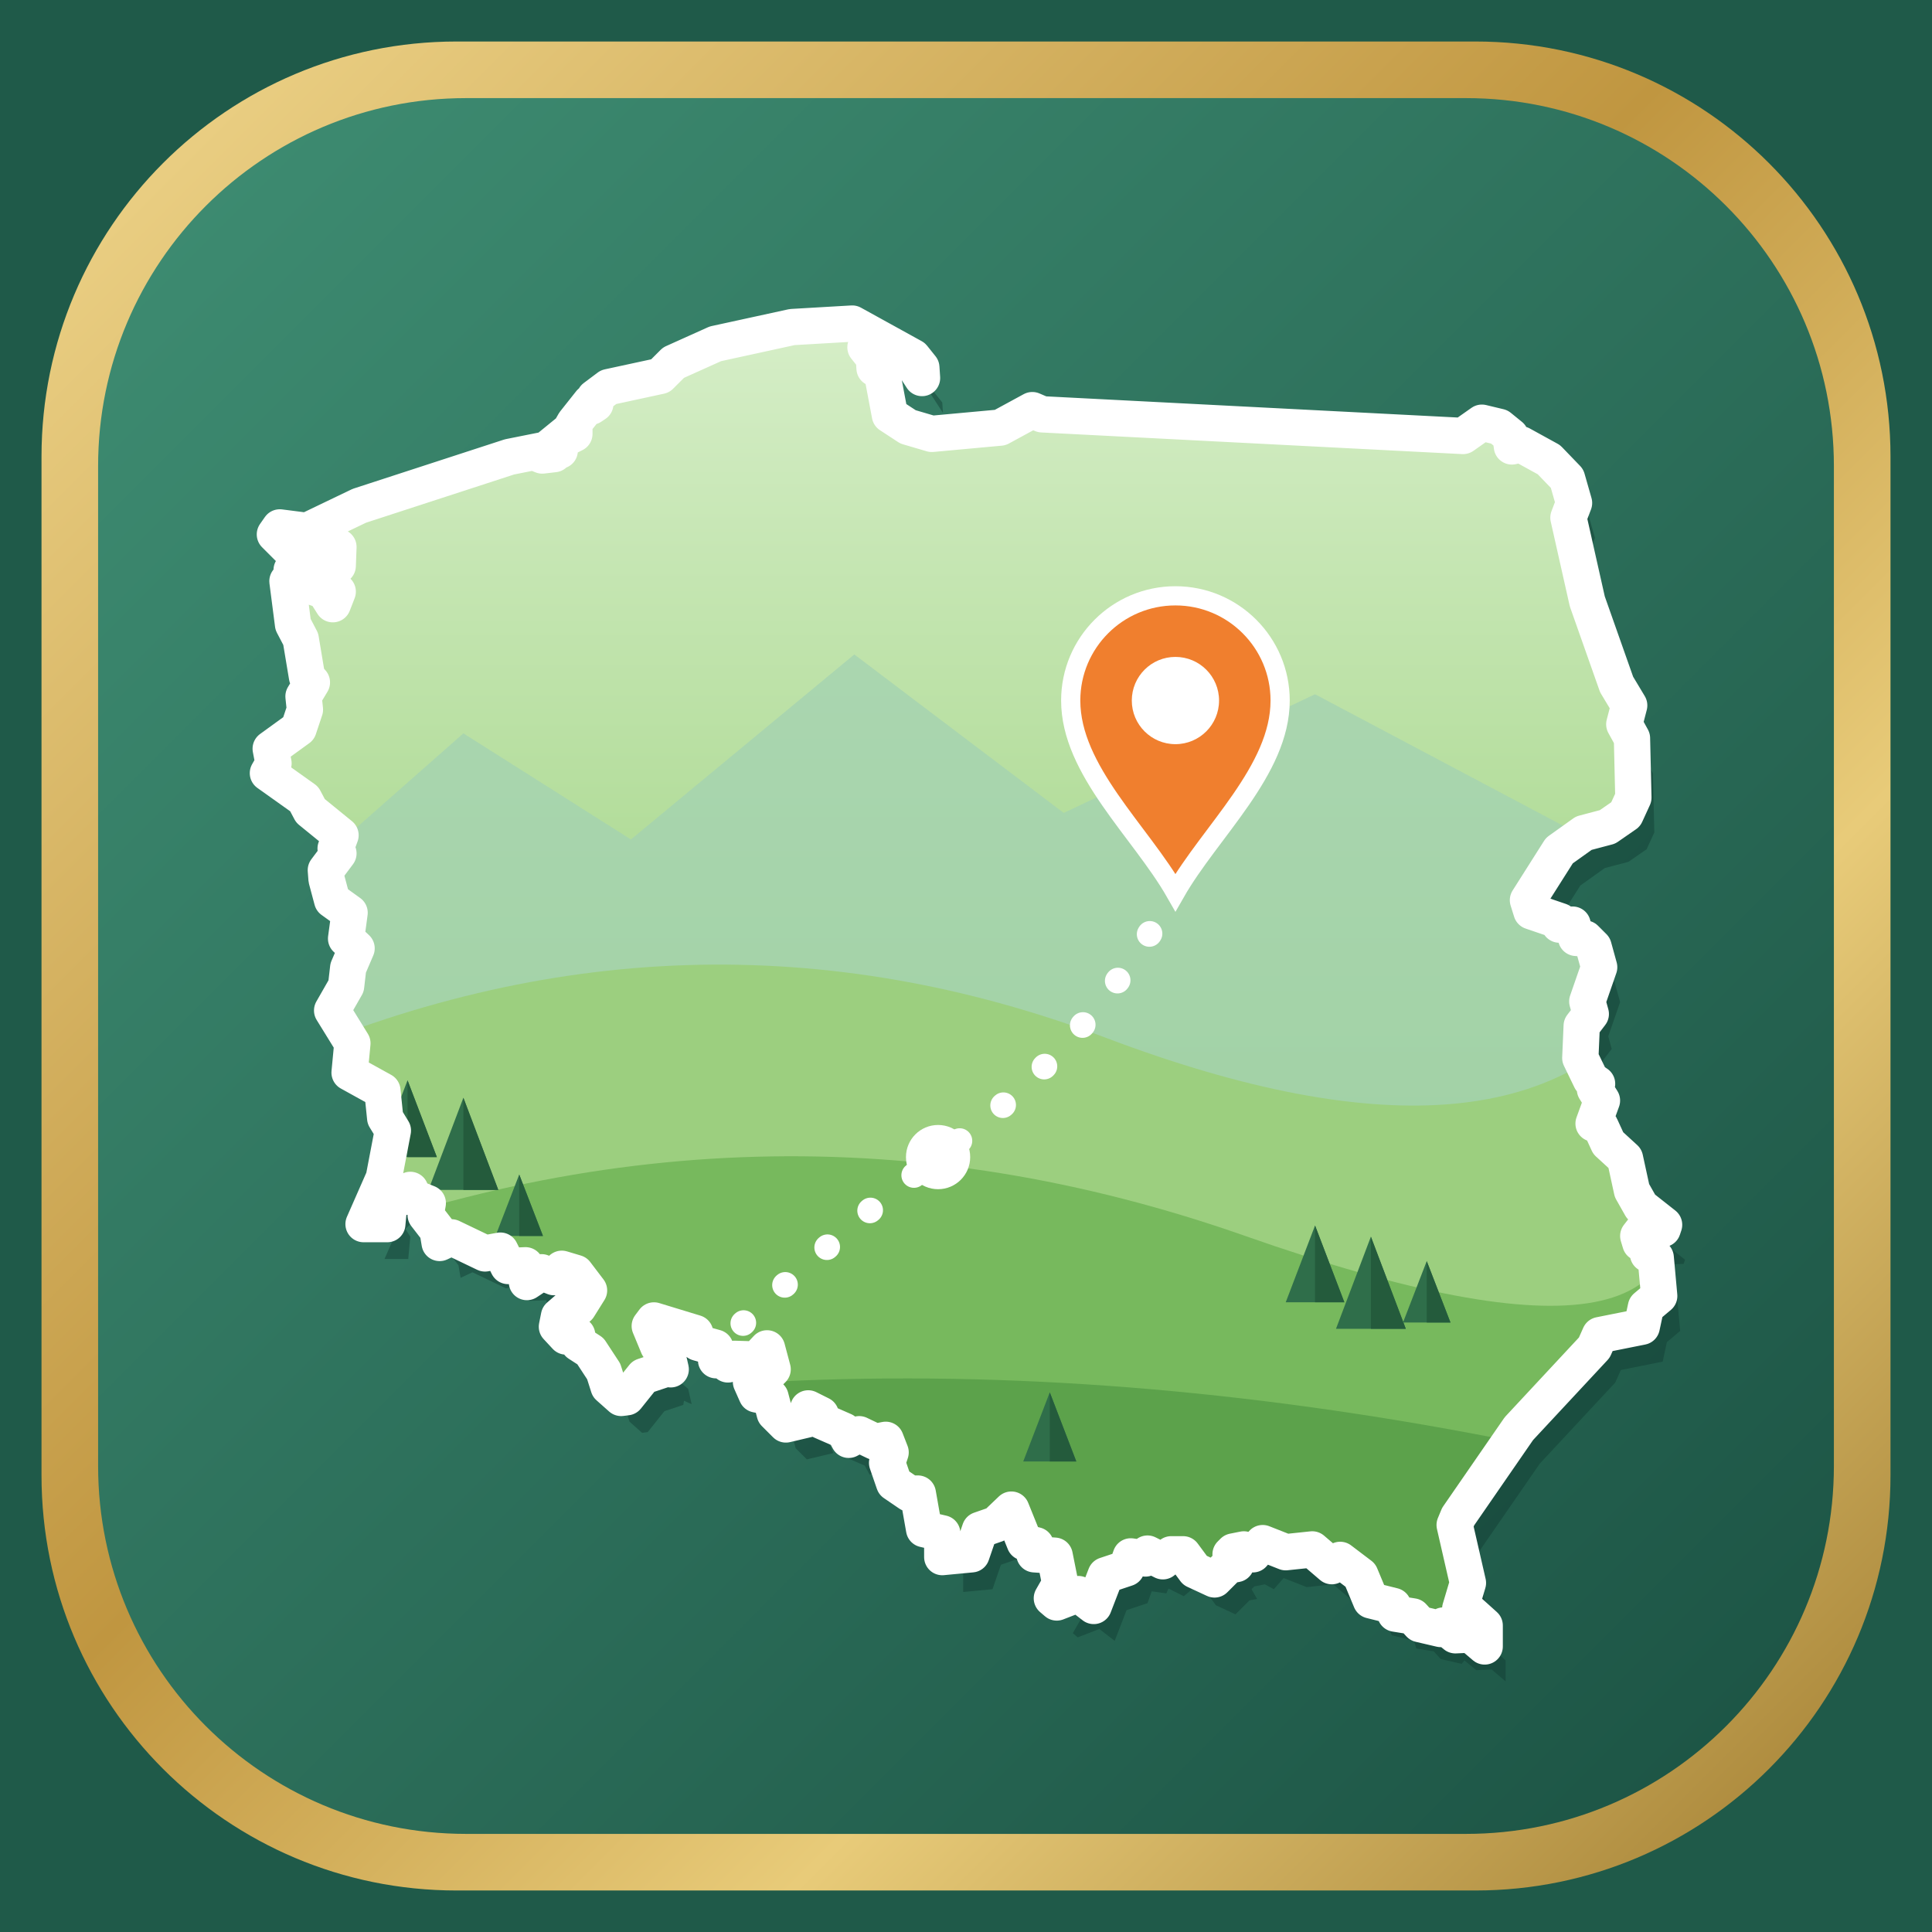
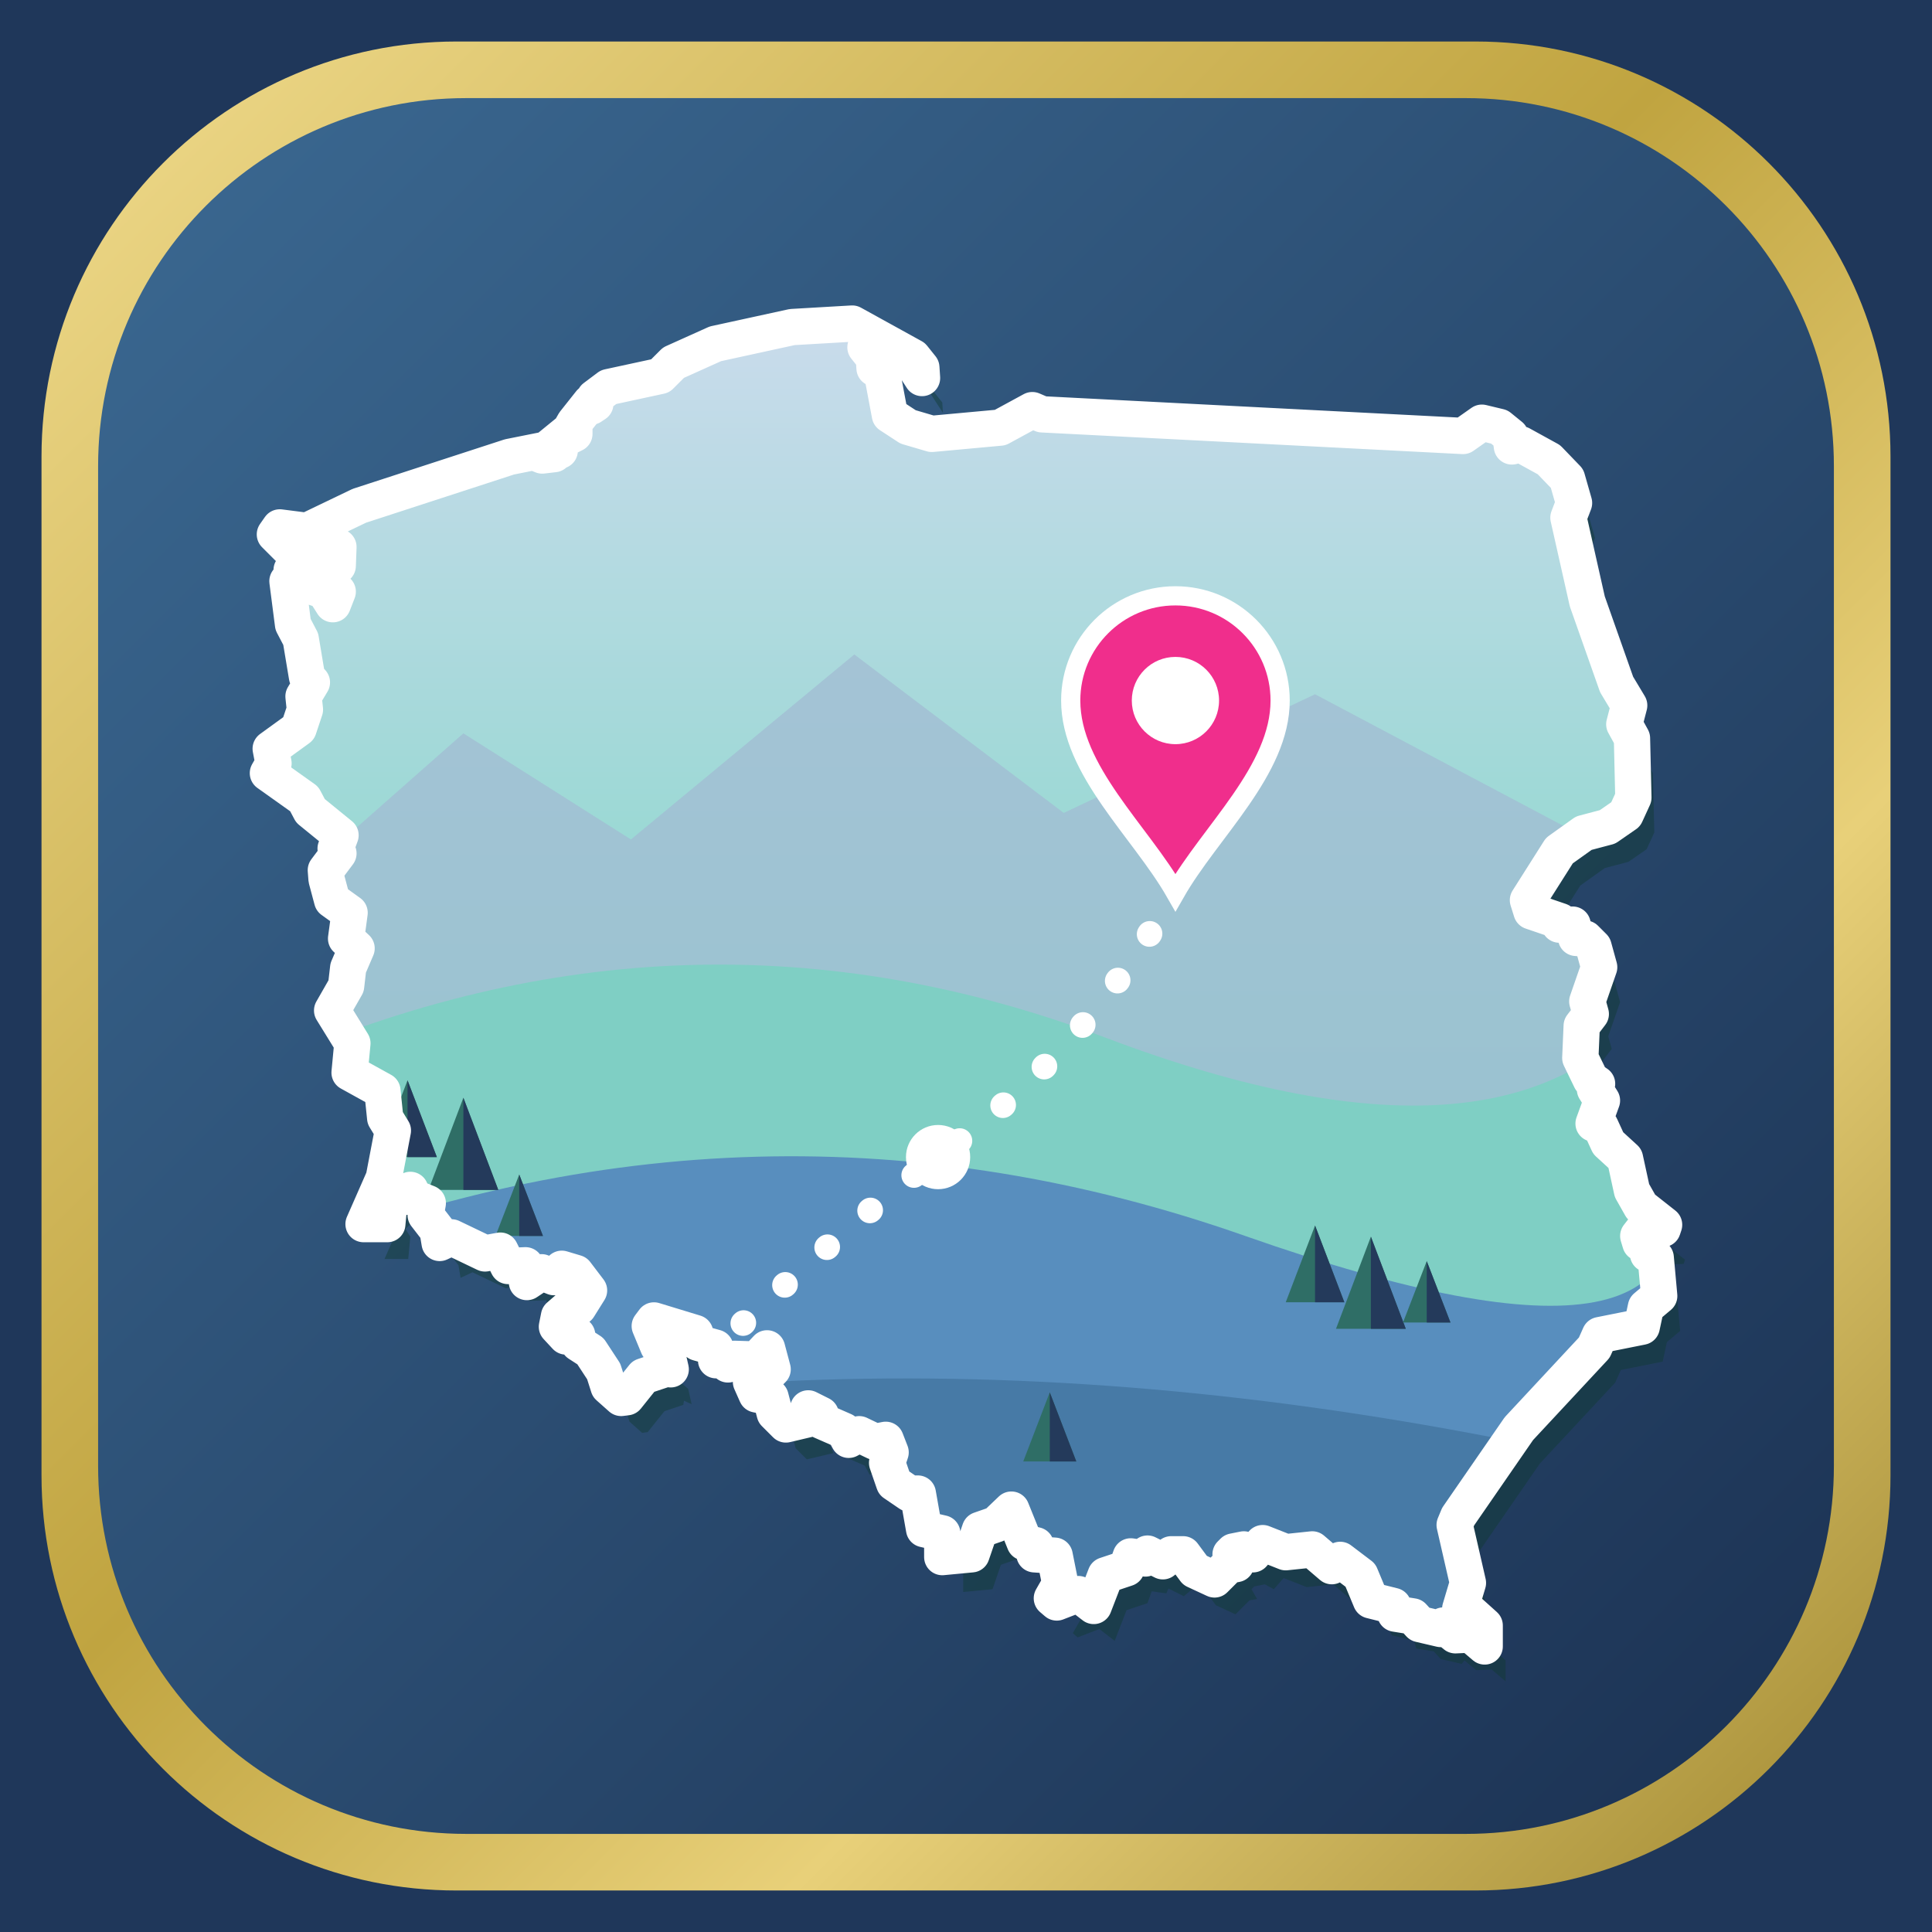
<svg xmlns="http://www.w3.org/2000/svg" viewBox="0 0 512 512" role="img" aria-label="I Was Here app icon">
-   <rect width="512" height="512" fill="#1F5A49" />
+   <rect width="512" height="512" fill="#1F375A" />
  <g transform="translate(6 6) scale(2.5)">
    <defs>
      <linearGradient id="tGold" x1="0" y1="0" x2="1" y2="1">
-         <stop offset="0" stop-color="#F1D88E" />
-         <stop offset=".45" stop-color="#C09640" />
-         <stop offset=".7" stop-color="#E8CB79" />
-         <stop offset="1" stop-color="#9E7A2E" />
+         <stop offset="0" stop-color="#F1DC8E" />
+         <stop offset=".45" stop-color="#C0A440" />
+         <stop offset=".7" stop-color="#E8D079" />
+         <stop offset="1" stop-color="#9E862E" />
      </linearGradient>
      <linearGradient id="tGreen" x1="0" y1="0" x2="1" y2="1">
-         <stop offset="0" stop-color="#3F8E73" />
-         <stop offset="1" stop-color="#1B5243" />
+         <stop offset="0" stop-color="#3B6992" />
+         <stop offset="1" stop-color="#1B3152" />
      </linearGradient>
      <linearGradient id="tLand" x1="0" y1="0" x2="0" y2="1">
-         <stop offset="0" stop-color="#D6EEC8" />
-         <stop offset=".5" stop-color="#A9D88E" />
-         <stop offset="1" stop-color="#7DBE62" />
+         <stop offset="0" stop-color="#CADBEC" />
+         <stop offset=".5" stop-color="#8ED8CE" />
+         <stop offset="1" stop-color="#62BEB2" />
      </linearGradient>
      <clipPath id="tPl">
        <path d="M104.3,172.0 L102.0,172.8 L100.8,176.3 L96.6,176.7 L96.6,173.3 L94.0,172.7 L93.1,167.6 L91.9,167.6 L89.7,166.1 L88.7,163.2 L89.2,161.7 L88.5,159.9 L87.0,160.2 L84.7,159.1 L83.2,159.9 L82.5,158.6 L79.3,157.2 L79.2,156.3 L77.4,155.4 L78.0,156.8 L74.2,157.7 L72.6,156.1 L72.0,153.8 L70.0,153.4 L69.2,151.6 L70.9,151.2 L72.3,149.8 L71.5,146.8 L70.0,148.4 L66.8,148.3 L65.9,149.1 L65.2,148.0 L64.2,148.5 L64.1,146.7 L61.6,146.0 L61.2,144.6 L55.3,142.8 L54.7,143.6 L55.9,146.5 L57.2,147.6 L57.7,149.8 L56.6,149.3 L56.5,149.9 L53.8,150.8 L51.4,153.8 L50.6,153.9 L48.8,152.3 L48.1,150.1 L46.2,147.2 L44.5,146.1 L44.3,144.9 L42.7,145.1 L41.4,143.7 L41.7,142.2 L43.2,140.9 L44.5,140.9 L46.0,138.5 L44.1,136.0 L42.1,135.4 L41.0,136.6 L39.2,135.9 L37.1,137.3 L36.9,134.9 L34.4,135.0 L33.3,132.8 L31.1,133.2 L26.3,130.9 L24.6,131.7 L24.3,129.9 L22.6,127.7 L22.9,126.0 L20.9,125.2 L20.4,124.1 L19.6,125.1 L17.6,123.8 L16.7,124.7 L17.4,125.8 L17.1,129.0 L13.7,129.0 L16.6,122.4 L17.9,115.6 L16.8,113.8 L16.4,109.9 L11.7,107.3 L12.1,103.1 L9.2,98.4 L11.2,94.9 L11.5,92.3 L12.7,89.5 L11.2,88.1 L11.7,84.4 L9.2,82.6 L8.4,79.6 L8.3,78.3 L10.1,75.9 L9.7,75.2 L10.4,73.3 L6.1,69.8 L5.2,68.1 L0.0,64.4 L0.8,63.0 L0.4,60.9 L4.4,58.0 L5.3,55.3 L5.1,53.4 L6.3,51.4 L5.6,50.6 L4.7,45.2 L3.6,43.1 L2.8,36.9 L3.6,36.5 L3.4,35.3 L5.8,37.5 L8.1,38.3 L9.3,40.2 L10.0,38.4 L9.0,38.2 L8.4,36.8 L9.0,34.7 L10.0,34.7 L10.1,32.0 L9.2,33.3 L9.0,31.9 L6.3,31.4 L6.1,30.2 L4.8,31.1 L5.9,31.6 L5.6,32.2 L3.9,33.1 L1.0,30.2 L1.7,29.2 L5.6,29.7 L13.1,26.1 L34.6,19.1 L40.1,18.0 L38.8,18.7 L39.3,18.9 L41.0,18.7 L40.9,18.2 L41.8,18.2 L41.7,17.5 L40.2,17.8 L42.9,15.6 L42.1,16.7 L43.9,15.8 L43.9,15.1 L43.1,15.6 L43.9,14.2 L46.2,11.3 L46.3,11.9 L46.9,11.5 L46.9,11.0 L46.4,11.3 L46.8,10.6 L48.8,9.1 L56.2,7.5 L58.1,5.6 L64.1,2.9 L75.1,0.5 L83.7,0.0 L92.4,4.8 L93.6,6.3 L93.7,7.8 L91.5,4.4 L86.3,1.6 L85.6,3.4 L86.8,4.9 L86.9,6.4 L87.8,6.2 L89.1,13.1 L91.7,14.8 L95.1,15.8 L104.9,14.9 L109.5,12.4 L110.9,13.0 L171.2,16.1 L173.9,14.2 L176.4,14.8 L178.0,16.1 L178.2,17.6 L179.5,17.3 L183.5,19.5 L186.1,22.2 L187.1,25.7 L186.3,27.8 L189.0,39.8 L193.2,51.7 L195.0,54.7 L194.3,57.4 L195.4,59.4 L195.6,67.9 L194.5,70.3 L191.9,72.1 L188.5,73.0 L185.0,75.5 L180.5,82.6 L181.0,84.2 L185.1,85.6 L185.0,86.1 L186.9,86.1 L187.4,88.0 L188.7,88.1 L189.9,89.3 L190.7,92.2 L189.0,97.1 L189.5,98.9 L188.2,100.6 L188.0,105.2 L189.5,108.3 L190.4,108.9 L190.1,109.7 L191.1,111.3 L189.9,114.6 L190.9,115.0 L192.0,117.4 L194.4,119.6 L195.4,124.2 L196.7,126.5 L200.0,129.1 L199.8,129.7 L197.0,129.8 L196.3,130.7 L196.6,131.7 L197.7,132.0 L197.7,133.3 L198.8,133.8 L199.3,139.3 L197.4,140.9 L196.8,143.7 L190.8,144.9 L190.0,146.7 L179.2,158.3 L170.5,170.9 L170.0,172.1 L171.9,180.4 L170.8,184.1 L171.3,183.8 L174.3,186.5 L174.3,189.5 L172.3,187.8 L170.1,187.9 L168.4,186.5 L168.0,187.0 L165.0,186.3 L164.0,185.2 L161.5,184.8 L161.2,183.7 L158.0,182.9 L156.5,179.3 L153.6,177.1 L152.4,178.0 L149.6,175.6 L145.8,176.0 L142.5,174.7 L141.1,176.3 L139.8,175.6 L138.3,175.9 L137.9,176.3 L138.7,177.7 L137.6,177.9 L135.6,179.9 L132.8,178.6 L131.1,176.3 L129.4,176.3 L128.2,177.3 L126.0,176.2 L125.7,176.9 L123.6,176.6 L123.0,178.3 L120.0,179.3 L118.3,183.7 L116.1,182.0 L113.0,183.2 L112.3,182.6 L113.5,180.5 L112.7,176.5 L109.8,176.3 L110.0,175.0 L108.4,174.6 L106.5,169.9Z" />
      </clipPath>
    </defs>
    <rect x="2" y="2" width="196" height="196" rx="44" fill="url(#tGold)" />
    <rect x="8" y="8" width="184" height="184" rx="39" fill="url(#tGreen)" />
    <g transform="translate(26.0 31.9) scale(0.74)">
      <path d="M104.3,172.0 L102.0,172.8 L100.8,176.3 L96.6,176.7 L96.6,173.3 L94.0,172.7 L93.1,167.6 L91.9,167.6 L89.7,166.1 L88.7,163.2 L89.2,161.7 L88.5,159.9 L87.0,160.2 L84.7,159.1 L83.2,159.9 L82.5,158.6 L79.3,157.2 L79.2,156.3 L77.4,155.4 L78.0,156.8 L74.2,157.7 L72.6,156.1 L72.0,153.8 L70.0,153.4 L69.2,151.6 L70.9,151.2 L72.3,149.8 L71.5,146.8 L70.0,148.4 L66.8,148.3 L65.9,149.1 L65.2,148.0 L64.2,148.5 L64.1,146.7 L61.6,146.0 L61.2,144.6 L55.3,142.8 L54.7,143.6 L55.9,146.5 L57.2,147.6 L57.7,149.8 L56.6,149.3 L56.5,149.9 L53.8,150.8 L51.4,153.8 L50.6,153.9 L48.8,152.3 L48.1,150.1 L46.2,147.2 L44.5,146.1 L44.3,144.9 L42.7,145.1 L41.4,143.7 L41.7,142.2 L43.2,140.9 L44.5,140.9 L46.0,138.5 L44.1,136.0 L42.1,135.4 L41.0,136.6 L39.2,135.9 L37.1,137.3 L36.9,134.9 L34.4,135.0 L33.3,132.8 L31.1,133.2 L26.3,130.9 L24.6,131.7 L24.3,129.9 L22.6,127.7 L22.9,126.0 L20.9,125.2 L20.4,124.1 L19.6,125.1 L17.6,123.8 L16.7,124.7 L17.4,125.8 L17.1,129.0 L13.7,129.0 L16.6,122.4 L17.9,115.6 L16.8,113.8 L16.4,109.9 L11.7,107.3 L12.1,103.1 L9.2,98.4 L11.2,94.9 L11.5,92.3 L12.7,89.5 L11.2,88.1 L11.7,84.4 L9.2,82.6 L8.4,79.6 L8.3,78.3 L10.1,75.9 L9.7,75.2 L10.4,73.3 L6.1,69.8 L5.2,68.1 L0.0,64.4 L0.8,63.0 L0.4,60.9 L4.4,58.0 L5.3,55.3 L5.1,53.4 L6.3,51.4 L5.6,50.6 L4.7,45.2 L3.6,43.1 L2.8,36.9 L3.6,36.5 L3.4,35.3 L5.8,37.5 L8.1,38.3 L9.3,40.2 L10.0,38.4 L9.0,38.2 L8.4,36.8 L9.0,34.7 L10.0,34.7 L10.1,32.0 L9.2,33.3 L9.0,31.9 L6.3,31.4 L6.1,30.2 L4.8,31.1 L5.9,31.6 L5.6,32.2 L3.9,33.1 L1.0,30.2 L1.7,29.2 L5.6,29.7 L13.1,26.1 L34.6,19.1 L40.1,18.0 L38.8,18.7 L39.3,18.9 L41.0,18.7 L40.9,18.2 L41.8,18.2 L41.7,17.5 L40.2,17.8 L42.9,15.6 L42.1,16.7 L43.9,15.8 L43.9,15.1 L43.1,15.6 L43.9,14.2 L46.2,11.3 L46.3,11.9 L46.9,11.5 L46.9,11.0 L46.4,11.3 L46.8,10.6 L48.8,9.1 L56.2,7.5 L58.1,5.6 L64.1,2.9 L75.1,0.5 L83.7,0.0 L92.4,4.8 L93.6,6.3 L93.7,7.8 L91.5,4.4 L86.3,1.6 L85.6,3.4 L86.8,4.9 L86.9,6.4 L87.8,6.2 L89.1,13.1 L91.7,14.8 L95.1,15.8 L104.9,14.9 L109.5,12.4 L110.9,13.0 L171.2,16.1 L173.9,14.2 L176.4,14.8 L178.0,16.1 L178.2,17.6 L179.5,17.3 L183.5,19.5 L186.1,22.2 L187.1,25.7 L186.3,27.8 L189.0,39.8 L193.2,51.7 L195.0,54.7 L194.3,57.4 L195.4,59.4 L195.6,67.9 L194.5,70.3 L191.9,72.1 L188.5,73.0 L185.0,75.5 L180.5,82.6 L181.0,84.2 L185.1,85.6 L185.0,86.1 L186.9,86.1 L187.4,88.0 L188.7,88.1 L189.9,89.3 L190.7,92.2 L189.0,97.1 L189.5,98.9 L188.2,100.6 L188.0,105.2 L189.5,108.3 L190.4,108.9 L190.1,109.7 L191.1,111.3 L189.9,114.6 L190.9,115.0 L192.0,117.4 L194.4,119.6 L195.4,124.2 L196.7,126.5 L200.0,129.1 L199.8,129.7 L197.0,129.8 L196.3,130.7 L196.6,131.7 L197.7,132.0 L197.7,133.3 L198.8,133.8 L199.3,139.3 L197.4,140.9 L196.8,143.7 L190.8,144.9 L190.0,146.7 L179.2,158.3 L170.5,170.9 L170.0,172.1 L171.9,180.4 L170.8,184.1 L171.3,183.8 L174.3,186.5 L174.3,189.5 L172.3,187.8 L170.1,187.9 L168.4,186.5 L168.0,187.0 L165.0,186.3 L164.0,185.2 L161.5,184.8 L161.2,183.7 L158.0,182.9 L156.5,179.3 L153.6,177.1 L152.4,178.0 L149.6,175.6 L145.8,176.0 L142.5,174.7 L141.1,176.3 L139.8,175.6 L138.3,175.9 L137.9,176.3 L138.7,177.7 L137.6,177.9 L135.6,179.9 L132.8,178.6 L131.1,176.3 L129.4,176.3 L128.2,177.3 L126.0,176.2 L125.7,176.9 L123.6,176.6 L123.0,178.3 L120.0,179.3 L118.3,183.7 L116.1,182.0 L113.0,183.2 L112.3,182.6 L113.5,180.5 L112.7,176.5 L109.8,176.3 L110.0,175.0 L108.4,174.6 L106.5,169.9Z" fill="#0F3A30" opacity=".45" transform="translate(3 5)" />
      <g clip-path="url(#tPl)">
        <rect x="-2" y="-2" width="204" height="193" fill="url(#tLand)" />
-         <path d="M0 83.4L28 58.7L52 73.9L84 47.4L114 70.1L150 53.1L200 79.6V191.5H0Z" fill="#A3D1B2" opacity=".75" />
-         <path d="M0 106.1Q60 79.6 120 102.3T200 94.7V191.5H0Z" fill="#9CCF7F" />
-         <path d="M0 134.5Q70 106.1 140 130.7T200 119.4V191.5H0Z" fill="#77B95D" />
-         <path d="M0 163.0Q90 138.3 200 164.9V191.5H0Z" fill="#5CA24B" />
-         <path d="M20.0 108.4 15.8 119.4H24.2Z" fill="#2F6E4A" />
-         <path d="M20.0 108.4 24.2 119.4H20.0Z" fill="#245B3C" />
-         <path d="M28.0 110.9 23.0 124.1H33.0Z" fill="#2F6E4A" />
-         <path d="M28.0 110.9 33.0 124.1H28.0Z" fill="#245B3C" />
-         <path d="M13.0 122.7 9.2 132.6H16.8Z" fill="#2F6E4A" />
-         <path d="M13.0 122.7 16.8 132.6H13.0Z" fill="#245B3C" />
-         <path d="M36.0 121.9 32.6 130.7H39.4Z" fill="#2F6E4A" />
-         <path d="M36.0 121.9 39.4 130.7H36.0Z" fill="#245B3C" />
-         <path d="M58.0 158.4 53.4 170.5H62.6Z" fill="#2F6E4A" />
-         <path d="M58.0 158.4 62.6 170.5H58.0Z" fill="#245B3C" />
-         <path d="M67.0 164.4 63.2 174.3H70.8Z" fill="#2F6E4A" />
-         <path d="M67.0 164.4 70.8 174.3H67.0Z" fill="#245B3C" />
-         <path d="M150.0 129.2 145.8 140.2H154.2Z" fill="#2F6E4A" />
-         <path d="M150.0 129.2 154.2 140.2H150.0Z" fill="#245B3C" />
-         <path d="M158.0 130.8 153.0 144.0H163.0Z" fill="#2F6E4A" />
-         <path d="M158.0 130.8 163.0 144.0H158.0Z" fill="#245B3C" />
-         <path d="M166.0 134.3 162.6 143.1H169.4Z" fill="#2F6E4A" />
-         <path d="M166.0 134.3 169.4 143.1H166.0Z" fill="#245B3C" />
-         <path d="M112.0 153.1 108.2 163.0H115.8Z" fill="#2F6E4A" />
-         <path d="M112.0 153.1 115.8 163.0H112.0Z" fill="#245B3C" />
+         <path d="M0 83.4L28 58.7L52 73.9L84 47.4L114 70.1L150 53.1L200 79.6V191.5H0Z" fill="#A1BCD3" opacity=".75" />
+         <path d="M0 106.1Q60 79.6 120 102.3T200 94.7V191.5H0Z" fill="#7FCFC4" />
+         <path d="M0 134.5Q70 106.1 140 130.7T200 119.4V191.5H0Z" fill="#588EBE" />
+         <path d="M0 163.0Q90 138.3 200 164.9V191.5H0Z" fill="#477AA6" />
+         <path d="M20.0 108.4 15.8 119.4H24.2Z" fill="#2F6E66" />
+         <path d="M20.0 108.4 24.2 119.4H20.0Z" fill="#243A5B" />
+         <path d="M28.0 110.9 23.0 124.1H33.0Z" fill="#2F6E66" />
+         <path d="M28.0 110.9 33.0 124.1H28.0Z" fill="#243A5B" />
+         <path d="M13.0 122.7 9.2 132.6H16.8Z" fill="#2F6E66" />
+         <path d="M13.0 122.7 16.8 132.6H13.0Z" fill="#243A5B" />
+         <path d="M36.0 121.9 32.6 130.7H39.4Z" fill="#2F6E66" />
+         <path d="M36.0 121.9 39.4 130.7H36.0Z" fill="#243A5B" />
+         <path d="M58.0 158.4 53.4 170.5H62.6Z" fill="#2F6E66" />
+         <path d="M58.0 158.4 62.6 170.5H58.0Z" fill="#243A5B" />
+         <path d="M67.0 164.4 63.2 174.3H70.8Z" fill="#2F6E66" />
+         <path d="M67.0 164.4 70.8 174.3H67.0Z" fill="#243A5B" />
+         <path d="M150.0 129.2 145.8 140.2H154.2Z" fill="#2F6E66" />
+         <path d="M150.0 129.2 154.2 140.2H150.0Z" fill="#243A5B" />
+         <path d="M158.0 130.8 153.0 144.0H163.0Z" fill="#2F6E66" />
+         <path d="M158.0 130.8 163.0 144.0H158.0Z" fill="#243A5B" />
+         <path d="M166.0 134.3 162.6 143.1H169.4Z" fill="#2F6E66" />
+         <path d="M166.0 134.3 169.4 143.1H166.0Z" fill="#243A5B" />
+         <path d="M112.0 153.1 108.2 163.0H115.8Z" fill="#2F6E66" />
+         <path d="M112.0 153.1 115.8 163.0H112.0Z" fill="#243A5B" />
        <path d="M44 164.9C60 151.6 78 132.6 96 119.4S122 94.7 130 81.5" fill="none" stroke="#FFFFFF" stroke-width="3.6" stroke-linecap="round" stroke-dasharray="0.1 8" />
        <circle cx="44" cy="164.9" r="4.6" fill="#FFFFFF" />
        <circle cx="96" cy="119.4" r="4.6" fill="#FFFFFF" />
      </g>
      <path d="M104.3,172.0 L102.0,172.8 L100.8,176.3 L96.6,176.7 L96.6,173.3 L94.0,172.7 L93.1,167.6 L91.9,167.6 L89.7,166.1 L88.7,163.2 L89.2,161.7 L88.5,159.9 L87.0,160.2 L84.7,159.1 L83.2,159.9 L82.5,158.6 L79.3,157.2 L79.2,156.3 L77.4,155.4 L78.0,156.8 L74.2,157.7 L72.6,156.1 L72.0,153.8 L70.0,153.4 L69.2,151.6 L70.9,151.2 L72.3,149.8 L71.5,146.8 L70.0,148.4 L66.8,148.3 L65.9,149.1 L65.2,148.0 L64.2,148.5 L64.1,146.7 L61.6,146.0 L61.2,144.6 L55.3,142.8 L54.7,143.6 L55.9,146.5 L57.2,147.6 L57.7,149.8 L56.6,149.3 L56.5,149.9 L53.8,150.8 L51.4,153.8 L50.6,153.9 L48.8,152.3 L48.1,150.1 L46.2,147.2 L44.5,146.1 L44.3,144.9 L42.7,145.1 L41.4,143.7 L41.7,142.2 L43.2,140.9 L44.5,140.9 L46.0,138.5 L44.1,136.0 L42.1,135.4 L41.0,136.6 L39.2,135.9 L37.1,137.3 L36.9,134.9 L34.4,135.0 L33.3,132.8 L31.1,133.2 L26.3,130.9 L24.6,131.7 L24.3,129.9 L22.6,127.7 L22.9,126.0 L20.9,125.2 L20.4,124.1 L19.6,125.1 L17.6,123.8 L16.7,124.7 L17.4,125.8 L17.1,129.0 L13.7,129.0 L16.6,122.4 L17.9,115.6 L16.8,113.8 L16.4,109.9 L11.7,107.3 L12.1,103.1 L9.2,98.4 L11.2,94.9 L11.5,92.3 L12.7,89.5 L11.2,88.1 L11.7,84.4 L9.2,82.6 L8.4,79.6 L8.3,78.3 L10.1,75.9 L9.7,75.2 L10.4,73.3 L6.1,69.8 L5.2,68.1 L0.0,64.4 L0.8,63.0 L0.4,60.9 L4.4,58.0 L5.3,55.3 L5.1,53.4 L6.3,51.4 L5.6,50.6 L4.7,45.2 L3.6,43.1 L2.8,36.9 L3.6,36.5 L3.4,35.3 L5.8,37.5 L8.1,38.3 L9.3,40.2 L10.0,38.4 L9.0,38.2 L8.4,36.8 L9.0,34.7 L10.0,34.7 L10.1,32.0 L9.2,33.3 L9.0,31.9 L6.3,31.4 L6.1,30.2 L4.8,31.1 L5.9,31.6 L5.6,32.2 L3.9,33.1 L1.0,30.2 L1.7,29.2 L5.6,29.7 L13.1,26.1 L34.6,19.1 L40.1,18.0 L38.8,18.7 L39.3,18.9 L41.0,18.7 L40.9,18.2 L41.8,18.2 L41.7,17.5 L40.2,17.8 L42.9,15.6 L42.1,16.7 L43.9,15.8 L43.9,15.1 L43.1,15.6 L43.9,14.2 L46.2,11.3 L46.3,11.9 L46.9,11.5 L46.9,11.0 L46.4,11.3 L46.8,10.6 L48.8,9.1 L56.2,7.5 L58.1,5.6 L64.1,2.9 L75.1,0.5 L83.7,0.0 L92.4,4.8 L93.6,6.3 L93.7,7.8 L91.5,4.4 L86.3,1.6 L85.6,3.4 L86.8,4.9 L86.9,6.4 L87.8,6.2 L89.1,13.1 L91.7,14.8 L95.1,15.8 L104.9,14.9 L109.5,12.4 L110.9,13.0 L171.2,16.1 L173.9,14.2 L176.4,14.8 L178.0,16.1 L178.2,17.6 L179.5,17.3 L183.5,19.5 L186.1,22.2 L187.1,25.7 L186.3,27.8 L189.0,39.8 L193.2,51.7 L195.0,54.7 L194.3,57.4 L195.4,59.4 L195.6,67.9 L194.5,70.3 L191.9,72.1 L188.5,73.0 L185.0,75.5 L180.5,82.6 L181.0,84.2 L185.1,85.6 L185.0,86.1 L186.9,86.1 L187.4,88.0 L188.7,88.1 L189.9,89.3 L190.7,92.2 L189.0,97.1 L189.5,98.9 L188.2,100.6 L188.0,105.2 L189.5,108.3 L190.4,108.9 L190.1,109.7 L191.1,111.3 L189.9,114.6 L190.9,115.0 L192.0,117.4 L194.4,119.6 L195.4,124.2 L196.7,126.5 L200.0,129.1 L199.8,129.7 L197.0,129.8 L196.3,130.7 L196.6,131.7 L197.7,132.0 L197.7,133.3 L198.8,133.8 L199.3,139.3 L197.4,140.9 L196.8,143.7 L190.8,144.9 L190.0,146.7 L179.2,158.3 L170.5,170.9 L170.0,172.1 L171.9,180.4 L170.8,184.1 L171.3,183.8 L174.3,186.5 L174.3,189.5 L172.3,187.8 L170.1,187.9 L168.4,186.5 L168.0,187.0 L165.0,186.3 L164.0,185.2 L161.5,184.8 L161.2,183.7 L158.0,182.9 L156.5,179.3 L153.6,177.1 L152.4,178.0 L149.6,175.6 L145.8,176.0 L142.5,174.7 L141.1,176.3 L139.8,175.6 L138.3,175.9 L137.9,176.3 L138.7,177.7 L137.6,177.9 L135.6,179.9 L132.8,178.6 L131.1,176.3 L129.4,176.3 L128.2,177.3 L126.0,176.2 L125.7,176.9 L123.6,176.6 L123.0,178.3 L120.0,179.3 L118.3,183.7 L116.1,182.0 L113.0,183.2 L112.3,182.6 L113.5,180.5 L112.7,176.5 L109.8,176.3 L110.0,175.0 L108.4,174.6 L106.5,169.9Z" fill="none" stroke="#FFFFFF" stroke-width="5.2" stroke-linejoin="round" />
      <g transform="translate(130 81.5) scale(1.25)">
-         <path d="M0 0C-4 -7 -12 -14 -12 -22A12 12 0 1 1 12 -22C12 -14 4 -7 0 0Z" fill="#F07F2E" stroke="#FFFFFF" stroke-width="2.2" />
+         <path d="M0 0C-4 -7 -12 -14 -12 -22A12 12 0 1 1 12 -22C12 -14 4 -7 0 0Z" fill="#F02E8C" stroke="#FFFFFF" stroke-width="2.2" />
        <circle cx="0" cy="-22" r="5" fill="#FFFFFF" />
      </g>
    </g>
  </g>
</svg>
